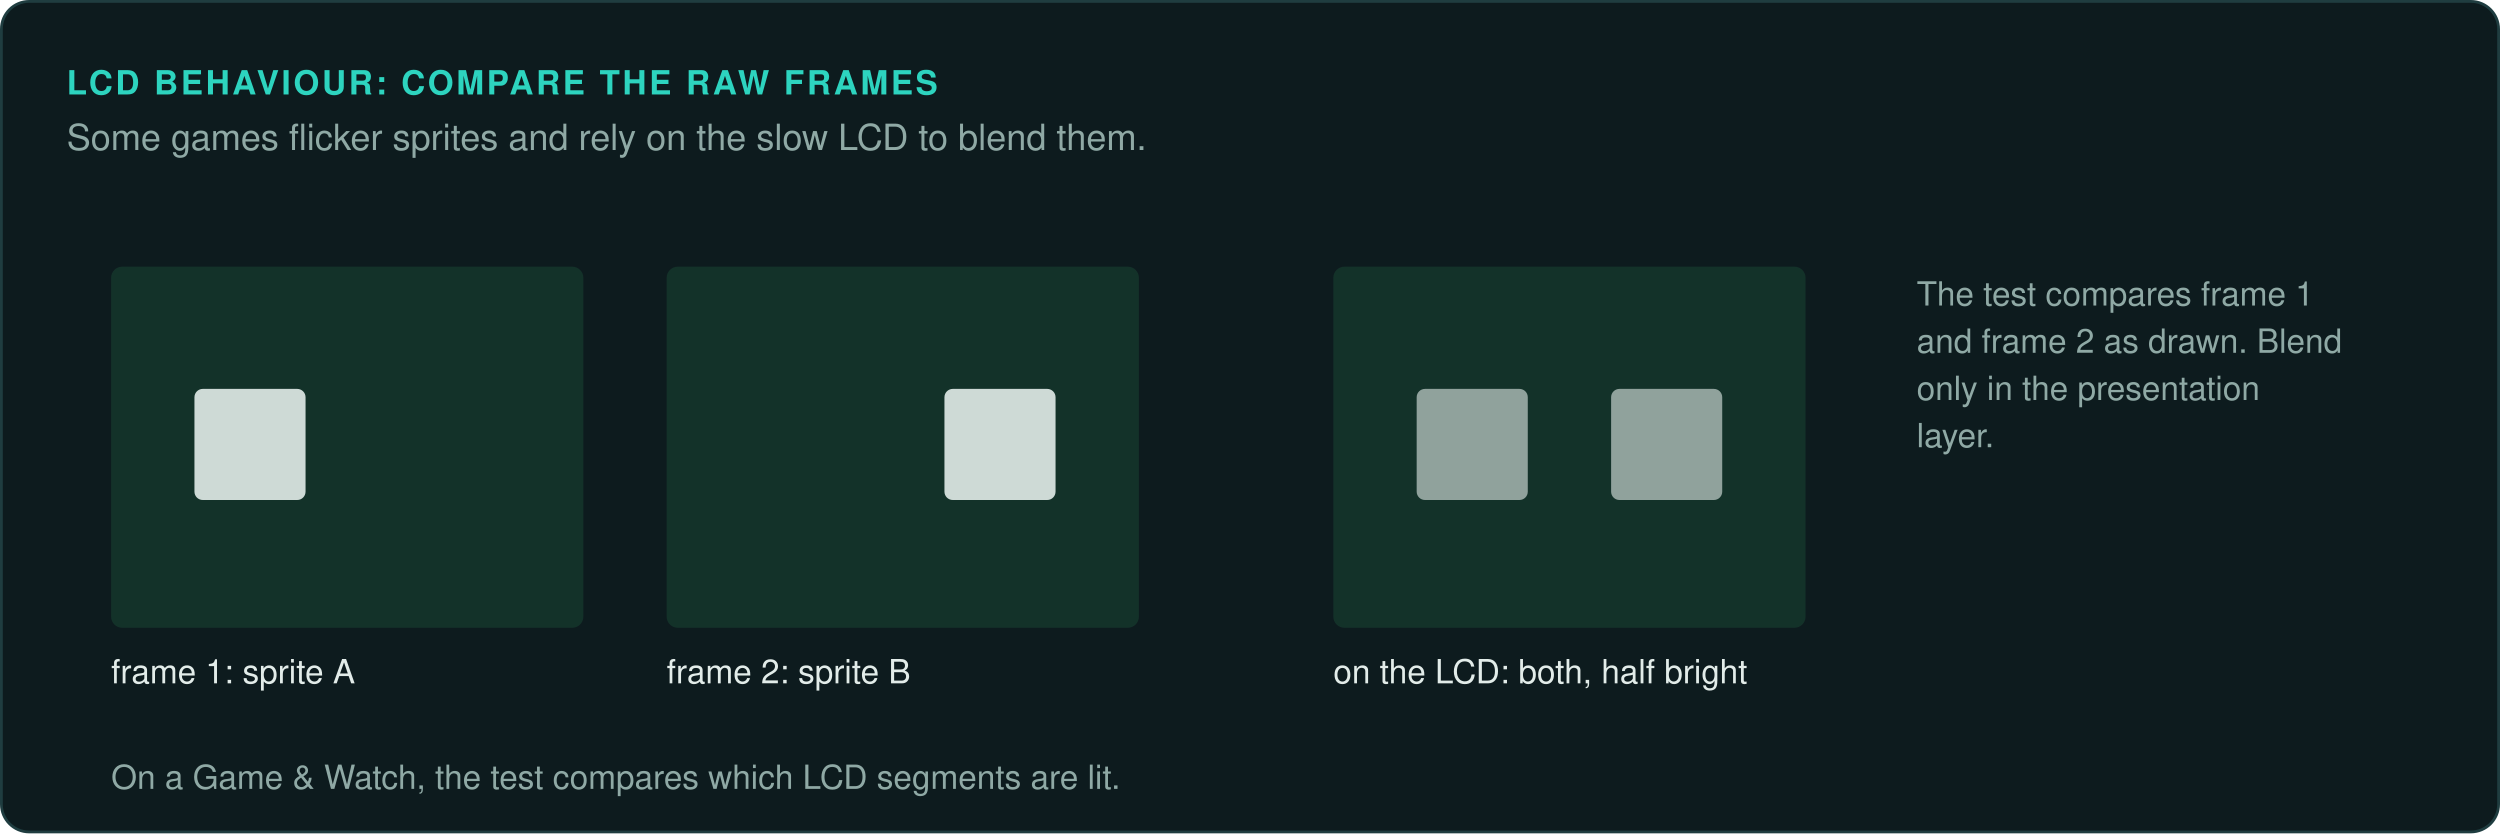
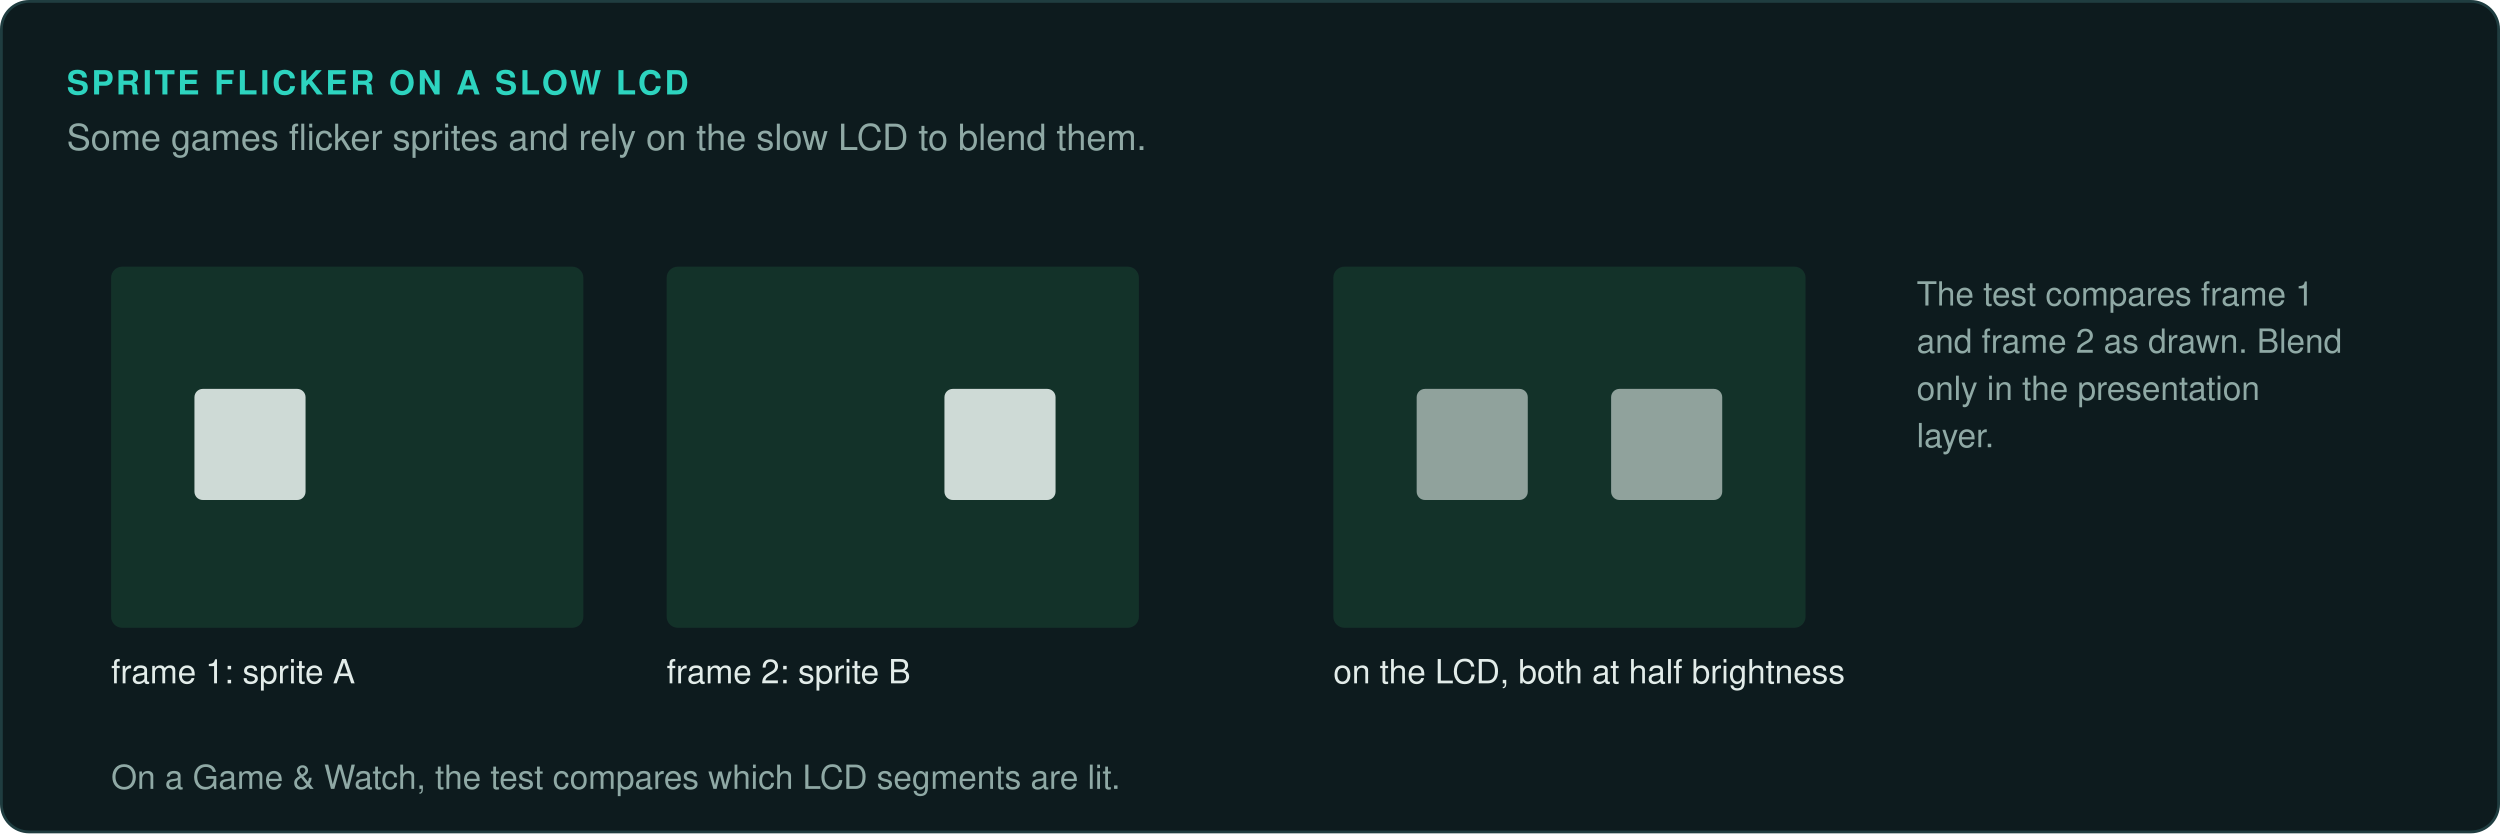
<svg xmlns="http://www.w3.org/2000/svg" width="900" height="300" viewBox="0 0 900 300" role="img" aria-label="Flickered sprites blend on a slow LCD. The test compares the raw frames">
  <rect x="0.5" y="0.5" width="899" height="299" rx="10" fill="#0d1b1e" stroke="#1f3d40" />
  <defs>
    <marker id="arrow" viewBox="0 0 8 8" refX="7" refY="4" markerWidth="7" markerHeight="7" orient="auto">
      <path d="M0 0L8 4L0 8z" fill="#8fa9a5" />
    </marker>
  </defs>
-   <text x="24.0" y="34.0" font-family="ui-sans-serif, -apple-system, 'Segoe UI', Helvetica, Arial, sans-serif" font-size="12" font-weight="600" fill="#2dd4bf" text-anchor="start" letter-spacing="0.08em">LCD BEHAVIOUR: COMPARE THE RAW FRAMES</text>
+   <text x="24.0" y="34.0" font-family="ui-sans-serif, -apple-system, 'Segoe UI', Helvetica, Arial, sans-serif" font-size="12" font-weight="600" fill="#2dd4bf" text-anchor="start" letter-spacing="0.08em">SPRITE FLICKER ON A SLOW LCD</text>
  <text x="24.0" y="54.0" font-family="ui-sans-serif, -apple-system, 'Segoe UI', Helvetica, Arial, sans-serif" font-size="13" font-weight="400" fill="#8fa9a5" text-anchor="start">Some games flicker sprites and rely on the slow LCD to blend them.</text>
  <rect x="40.0" y="96.0" width="170.0" height="130.0" rx="4" fill="#4ade80" stroke="none" fill-opacity="0.12" />
  <rect x="70.0" y="140.0" width="40.0" height="40.0" rx="3" fill="#e2ece9" stroke="none" fill-opacity="0.9" />
  <rect x="140.0" y="140.0" width="40.0" height="40.0" rx="3" fill="#e2ece9" stroke="none" fill-opacity="0.0" />
  <text x="40.0" y="246.0" font-family="ui-sans-serif, -apple-system, 'Segoe UI', Helvetica, Arial, sans-serif" font-size="12" font-weight="400" fill="#e2ece9" text-anchor="start">frame 1: sprite A</text>
  <rect x="240.0" y="96.0" width="170.0" height="130.0" rx="4" fill="#4ade80" stroke="none" fill-opacity="0.12" />
  <rect x="270.0" y="140.0" width="40.0" height="40.0" rx="3" fill="#e2ece9" stroke="none" fill-opacity="0.0" />
  <rect x="340.0" y="140.0" width="40.0" height="40.0" rx="3" fill="#e2ece9" stroke="none" fill-opacity="0.9" />
  <text x="240.0" y="246.0" font-family="ui-sans-serif, -apple-system, 'Segoe UI', Helvetica, Arial, sans-serif" font-size="12" font-weight="400" fill="#e2ece9" text-anchor="start">frame 2: sprite B</text>
  <rect x="480.0" y="96.0" width="170.0" height="130.0" rx="4" fill="#4ade80" stroke="none" fill-opacity="0.12" />
  <rect x="510" y="140" width="40" height="40" rx="3" fill="#e2ece9" fill-opacity="0.6">
    <animate attributeName="fill-opacity" values="0.9;0.25;0.9" dur="0.5s" repeatCount="indefinite" />
  </rect>
  <rect x="580" y="140" width="40" height="40" rx="3" fill="#e2ece9" fill-opacity="0.6">
    <animate attributeName="fill-opacity" values="0.25;0.9;0.25" dur="0.5s" repeatCount="indefinite" />
  </rect>
-   <text x="480.0" y="246.0" font-family="ui-sans-serif, -apple-system, 'Segoe UI', Helvetica, Arial, sans-serif" font-size="12" font-weight="400" fill="#e2ece9" text-anchor="start">on the LCD: both, half bright</text>
+   <text x="480.0" y="246.0" font-family="ui-sans-serif, -apple-system, 'Segoe UI', Helvetica, Arial, sans-serif" font-size="12" font-weight="400" fill="#e2ece9" text-anchor="start">on the LCD, both at half brightness</text>
  <text x="690.0" y="110.0" font-family="ui-sans-serif, -apple-system, 'Segoe UI', Helvetica, Arial, sans-serif" font-size="12" font-weight="400" fill="#8fa9a5" text-anchor="start">The test compares frame 1</text>
  <text x="690.0" y="127.0" font-family="ui-sans-serif, -apple-system, 'Segoe UI', Helvetica, Arial, sans-serif" font-size="12" font-weight="400" fill="#8fa9a5" text-anchor="start">and frame 2 as drawn. Blend</text>
  <text x="690.0" y="144.0" font-family="ui-sans-serif, -apple-system, 'Segoe UI', Helvetica, Arial, sans-serif" font-size="12" font-weight="400" fill="#8fa9a5" text-anchor="start">only in the presentation</text>
  <text x="690.0" y="161.0" font-family="ui-sans-serif, -apple-system, 'Segoe UI', Helvetica, Arial, sans-serif" font-size="12" font-weight="400" fill="#8fa9a5" text-anchor="start">layer.</text>
  <text x="40.0" y="284.0" font-family="ui-sans-serif, -apple-system, 'Segoe UI', Helvetica, Arial, sans-serif" font-size="12" font-weight="400" fill="#8fa9a5" text-anchor="start">On a Game &amp; Watch, the test compares which LCD segments are lit.</text>
</svg>
